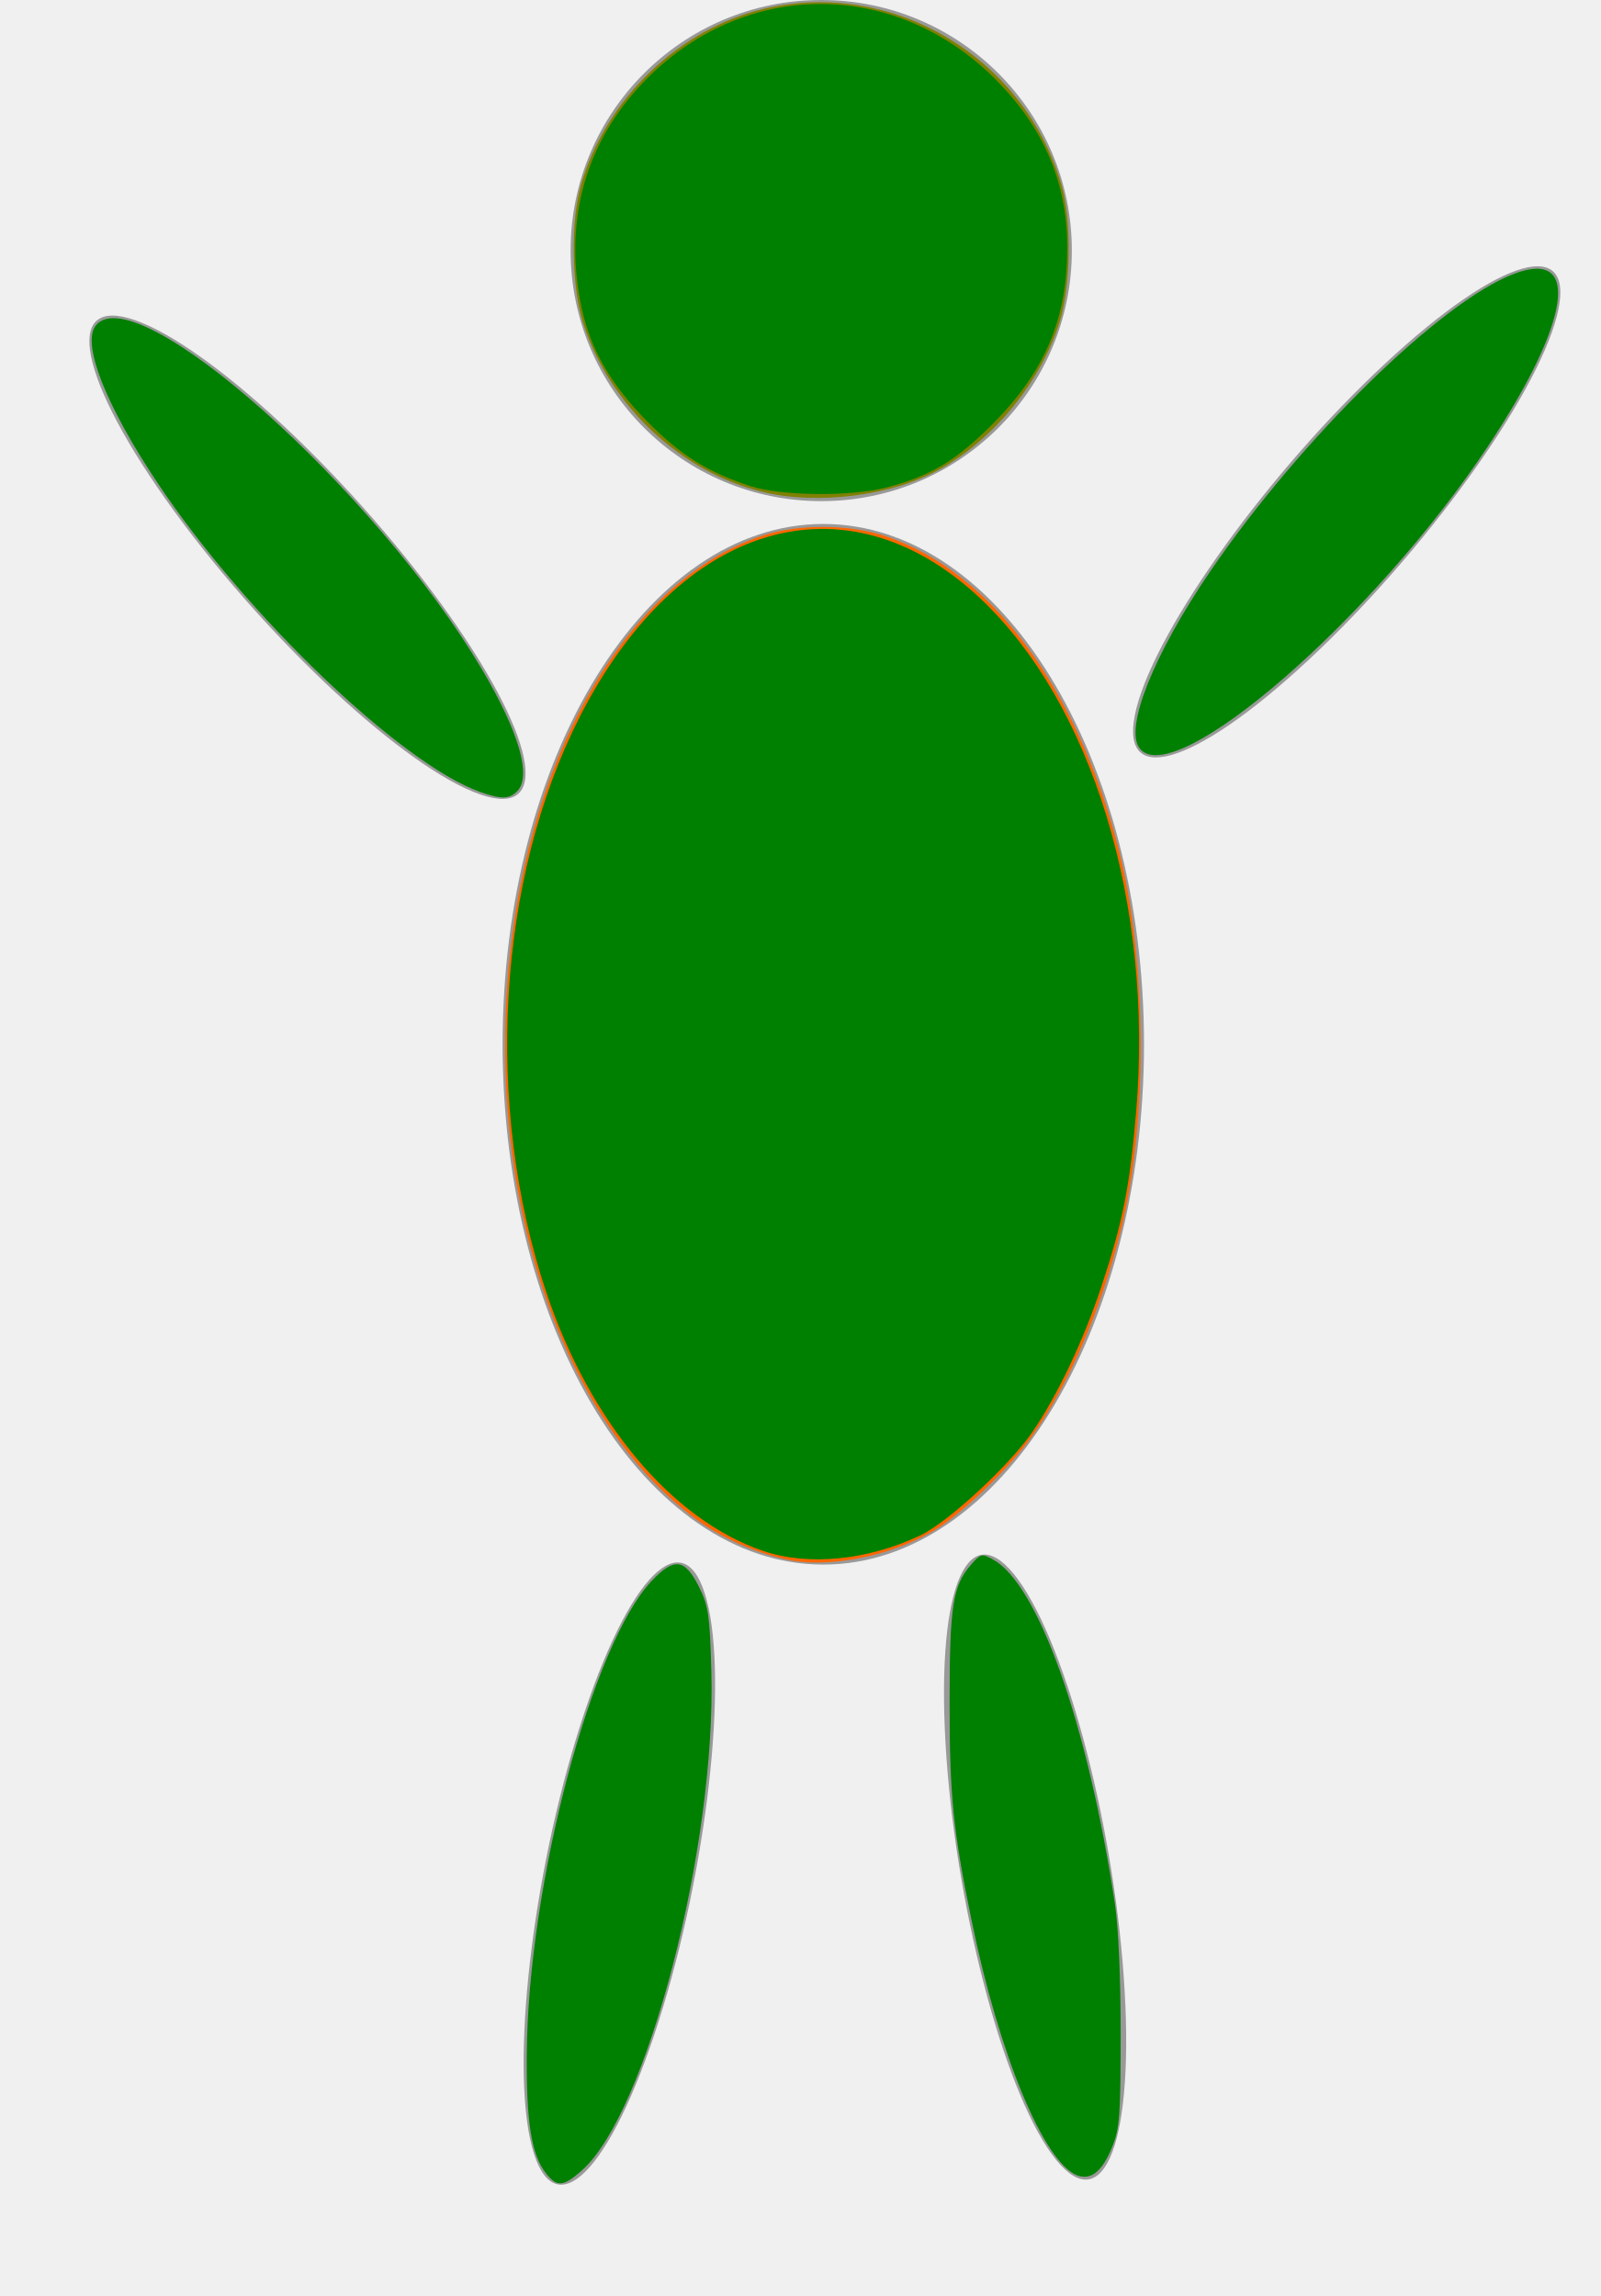
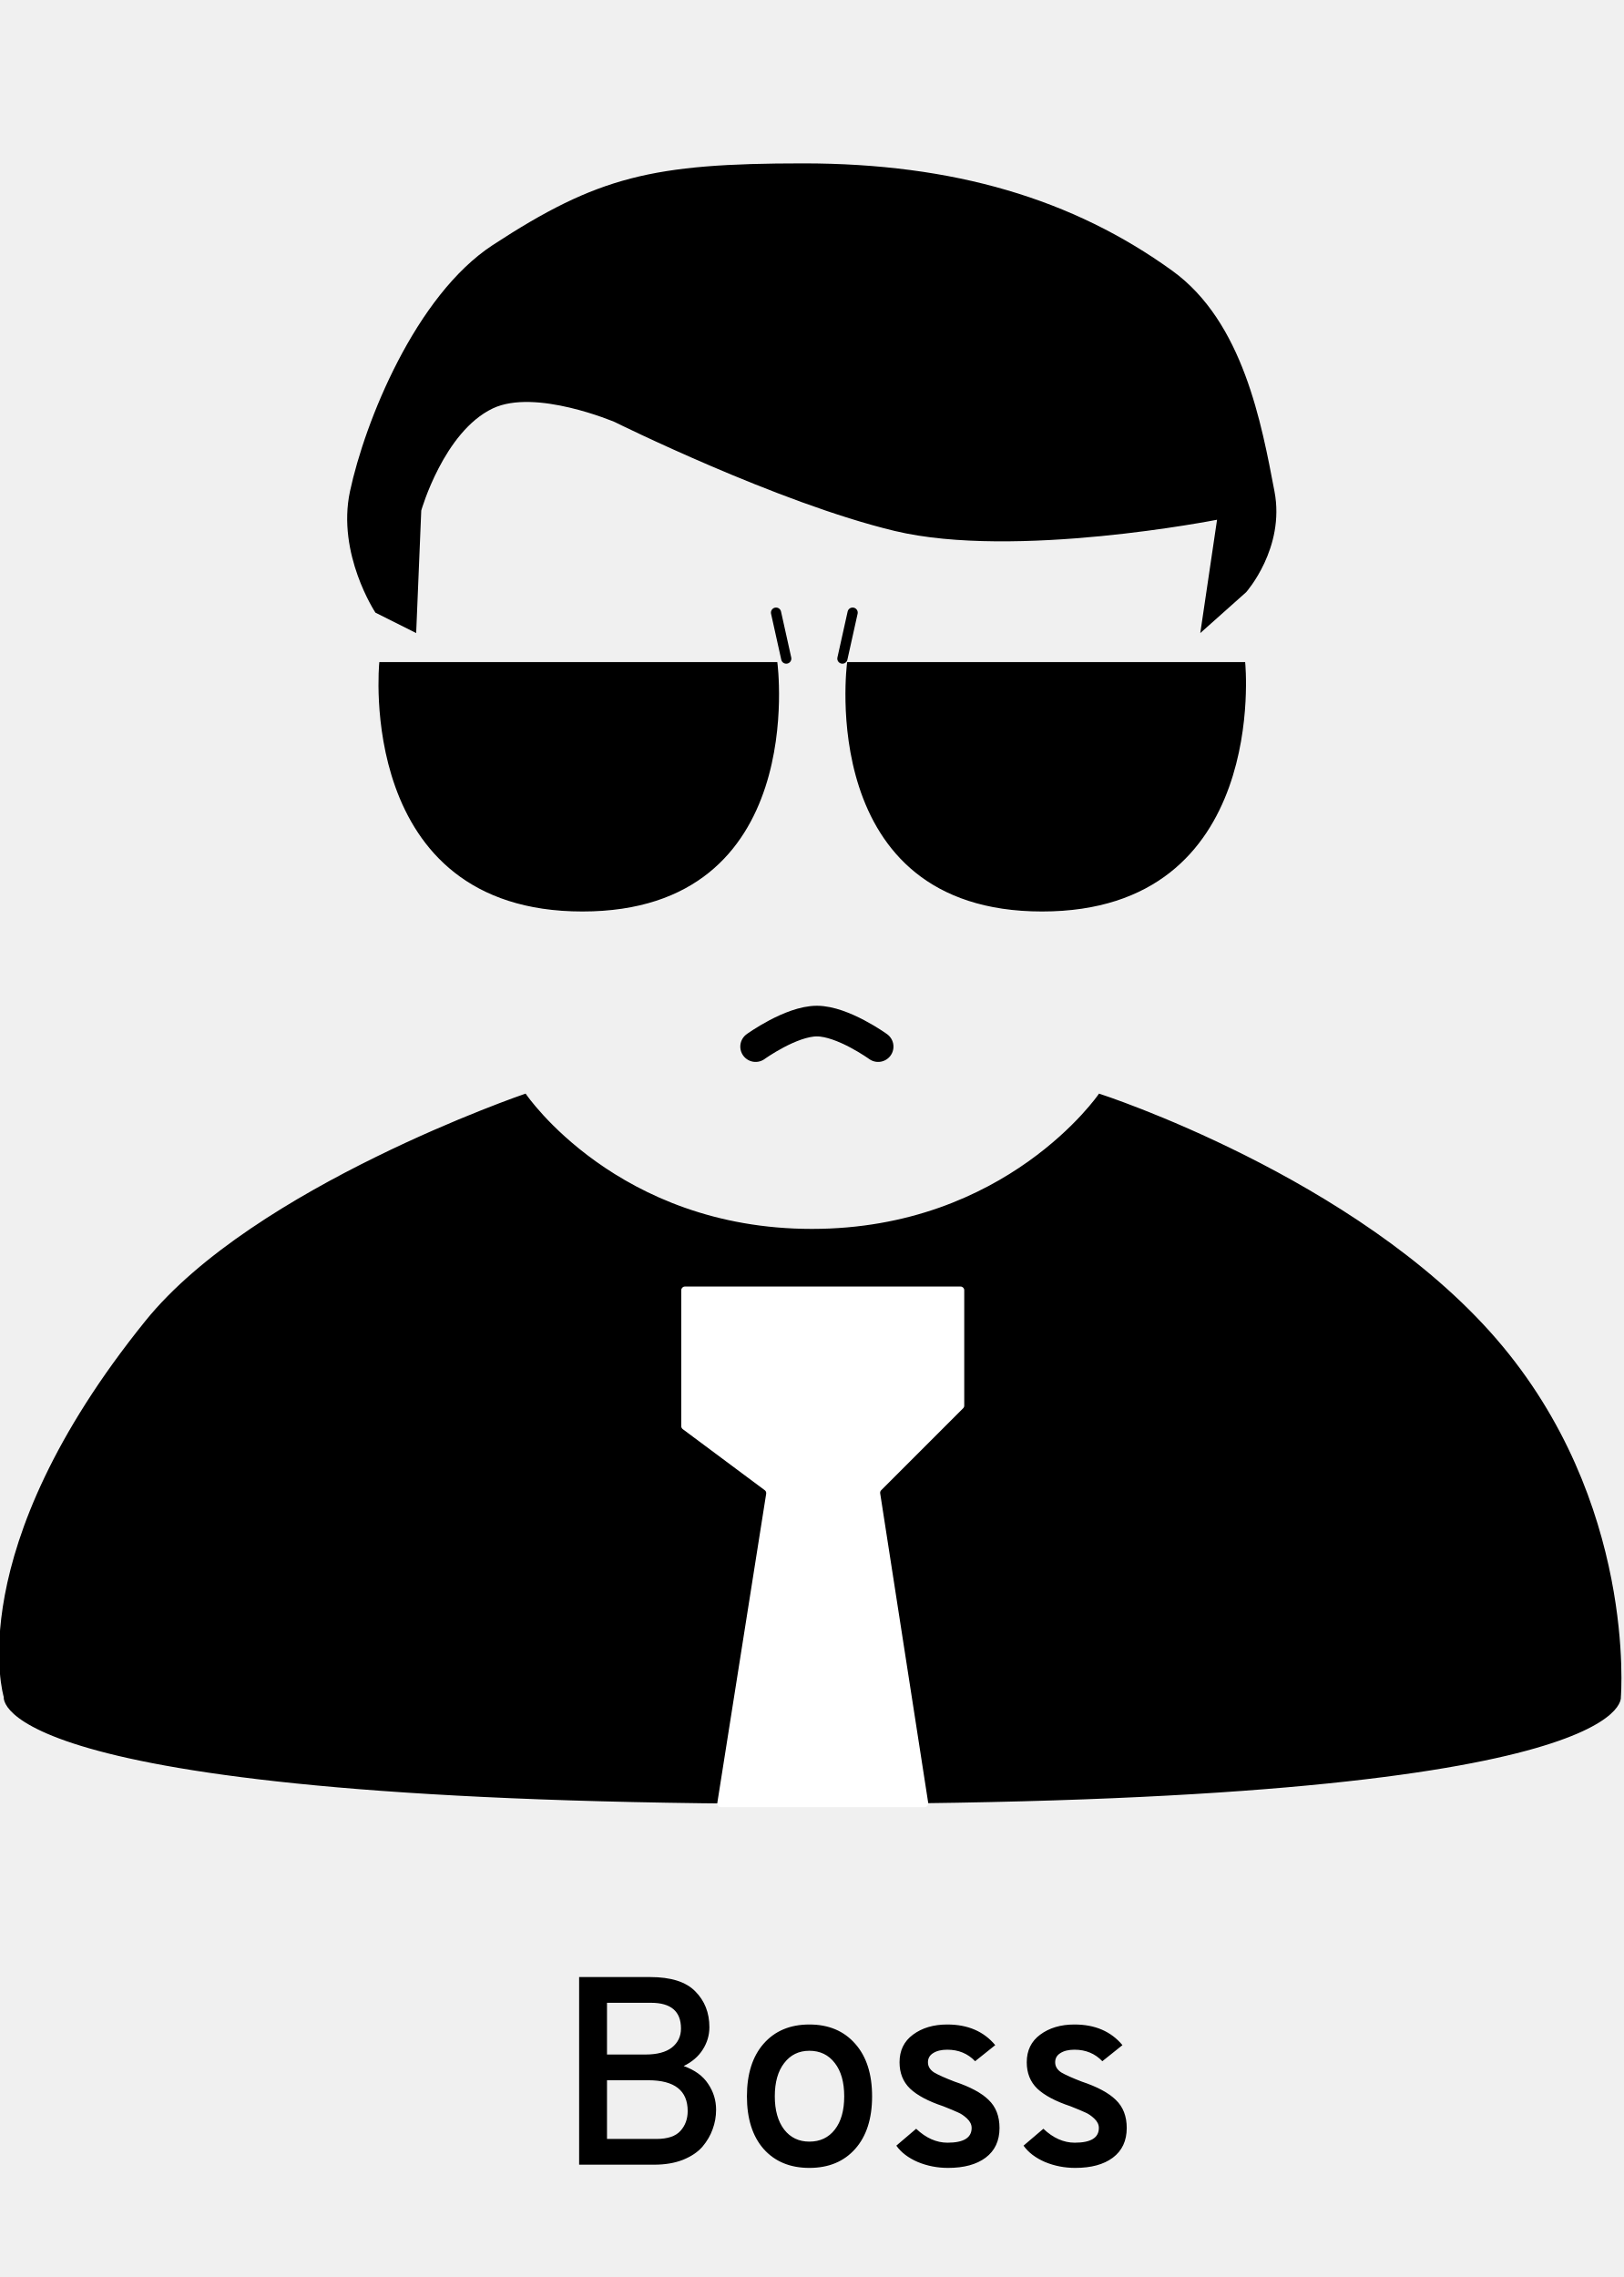
- <svg xmlns="http://www.w3.org/2000/svg" width="99" height="142" viewBox="0 0 99 142" fill="none">
-   <path d="M50.783 30.994C59.341 30.994 66.28 24.056 66.28 15.497C66.28 6.938 59.341 0 50.783 0C42.224 0 35.286 6.938 35.286 15.497C35.286 24.056 42.224 30.994 50.783 30.994Z" fill="#999999" />
-   <path d="M50.912 96.764C61.864 96.764 70.743 82.357 70.743 64.585C70.743 46.812 61.864 32.405 50.912 32.405C39.959 32.405 31.08 46.812 31.08 64.585C31.08 82.357 39.959 96.764 50.912 96.764Z" fill="#999999" />
-   <path d="M10.251 30.887C15.913 38.899 24.425 46.996 29.264 48.971C34.103 50.946 33.437 46.052 27.775 38.04C22.113 30.027 13.601 21.931 8.762 19.956C3.923 17.98 4.59 22.874 10.251 30.887Z" fill="#999999" />
-   <path d="M85.643 22.494C78.465 29.182 71.588 38.707 70.282 43.768C68.976 48.828 73.736 47.509 80.913 40.821C88.091 34.132 94.968 24.607 96.274 19.547C97.58 14.486 92.82 15.805 85.643 22.494Z" fill="#999999" />
-   <path d="M58.468 107.8C59.029 117.595 61.965 128.97 65.025 133.208C68.084 137.445 70.109 132.94 69.548 123.146C68.986 113.351 66.051 101.975 62.991 97.738C59.931 93.5 57.906 98.005 58.468 107.8Z" fill="#999999" />
-   <path d="M35.874 106.726C32.892 116.073 31.562 127.746 32.902 132.798C34.242 137.85 37.745 134.368 40.727 125.021C43.709 115.674 45.039 104.002 43.699 98.95C42.359 93.898 38.856 97.38 35.874 106.726Z" fill="#999999" />
-   <path d="M47.158 30.421C42.077 29.189 37.689 25.061 36.063 19.983C35.335 17.707 35.278 13.642 35.943 11.384C37.503 6.084 41.999 1.781 47.276 0.537C55.161 -1.322 63.298 3.488 65.623 11.384C66.288 13.642 66.231 17.707 65.503 19.983C64.342 23.607 61.55 27.057 58.247 28.947C55.274 30.648 50.636 31.264 47.158 30.421V30.421Z" fill="#808000" />
-   <path d="M48.666 96.458C46.69 96.031 44.583 95.095 43.05 93.965C35.051 88.066 30.426 75.085 31.354 61.138C32.276 47.28 38.517 36.12 46.989 33.181C49.273 32.388 52.516 32.391 54.841 33.188C61.312 35.405 66.634 42.59 69.173 52.534C70.943 59.466 70.995 69.405 69.298 76.143C68.045 81.114 66.077 85.656 63.781 88.874C62.358 90.868 59.411 93.689 57.706 94.688C55.021 96.261 51.207 97.008 48.666 96.458V96.458Z" fill="#FF6600" />
-   <path d="M46.417 30.067C43.784 29.214 42.107 28.167 40.058 26.098C37.765 23.78 36.512 21.611 35.958 18.996C34.875 13.883 36.094 9.154 39.451 5.448C45.526 -1.258 55.132 -1.506 61.526 4.877C64.54 7.887 65.996 11.287 65.996 15.317C65.996 19.717 64.63 22.954 61.402 26.201C59.105 28.512 57.532 29.45 54.762 30.161C52.578 30.722 48.292 30.673 46.417 30.067V30.067Z" fill="#008000" />
-   <path d="M47.16 95.911C41.522 93.971 36.452 87.909 33.776 79.911C29.912 68.36 30.739 54.333 35.877 44.28C42.01 32.279 52.287 29.229 60.56 36.955C67.529 43.464 71.334 55.928 70.261 68.734C69.875 73.344 69.43 75.589 68.117 79.544C67.006 82.893 65.429 86.226 63.871 88.521C62.455 90.609 58.621 94.152 56.895 94.968C53.634 96.511 49.942 96.868 47.16 95.911V95.911Z" fill="#008000" />
-   <path d="M29.678 48.973C24.79 47.228 15.213 38.057 9.766 29.905C6.52 25.047 5.021 21.217 5.934 20.117C8.444 17.094 23.224 30.27 29.8 41.393C32.099 45.281 32.891 48.023 31.979 48.936C31.479 49.435 30.997 49.443 29.678 48.973V48.973Z" fill="#008000" />
-   <path d="M70.493 46.307C69.489 45.097 71.313 40.501 74.86 35.305C80.448 27.12 89.072 18.673 93.609 16.94C97.808 15.336 97.114 19.919 91.989 27.635C84.952 38.23 72.655 48.912 70.493 46.307Z" fill="#008000" />
-   <path d="M33.762 134.412C32.862 133.268 32.541 131.262 32.575 127.007C32.659 116.542 36.596 101.666 40.316 97.756C41.697 96.304 42.358 96.394 43.23 98.154C43.808 99.322 43.891 99.887 43.989 103.333C44.297 114.19 40.012 130.695 35.962 134.251C34.824 135.25 34.443 135.278 33.762 134.412V134.412Z" fill="#008000" />
-   <path d="M66.604 134.535C64.547 133.737 61.79 127.082 60.087 118.805C58.935 113.206 58.721 111.091 58.721 105.311C58.721 99.334 58.915 98.071 60.037 96.782C60.645 96.084 60.707 96.069 61.407 96.452C64.209 97.986 67.263 106.617 68.944 117.746C69.164 119.2 69.302 122.343 69.299 125.816C69.296 130.872 69.237 131.648 68.77 132.797C68.159 134.301 67.456 134.866 66.604 134.535V134.535Z" fill="#008000" />
+ <svg xmlns="http://www.w3.org/2000/svg" width="159" height="223" viewBox="0 0 159 223" fill="none">
+   <path d="M76.045 64.929H37.23C37.23 64.929 34.832 89.178 57.037 89.178C79.243 89.178 76.045 64.929 76.045 64.929Z" fill="black" stroke="black" stroke-width="0.178" />
+   <path d="M83.044 64.929H121.86C121.86 64.929 124.258 89.178 102.052 89.178C79.847 89.178 83.044 64.929 83.044 64.929Z" fill="black" stroke="black" stroke-width="0.178" />
+   <path d="M14.314 129.414C-3.905 151.975 0.457 166.187 0.457 166.187C0.457 166.187 -1.408 176.579 79.509 176.579C160.426 176.579 158.65 166.187 158.65 166.187C158.65 166.187 160.226 147.09 146.481 131.191C132.737 115.291 107.666 107.209 107.666 107.209C107.666 107.209 98.606 120.443 79.509 120.443C60.413 120.443 51.441 107.209 51.441 107.209C51.441 107.209 24.928 116.27 14.314 129.414Z" fill="black" stroke="black" stroke-width="0.178" />
+   <path d="M66.719 139.678V126.355C66.719 126.159 66.878 126 67.074 126H94.076C94.272 126 94.431 126.159 94.431 126.355V137.666C94.431 137.76 94.394 137.851 94.327 137.917L86.299 145.946C86.218 146.026 86.181 146.14 86.199 146.252L90.904 176.574C90.937 176.79 90.771 176.984 90.553 176.984H70.599C70.38 176.984 70.214 176.789 70.248 176.573L75.035 146.286C75.055 146.156 75.002 146.024 74.896 145.946L66.862 139.963C66.772 139.896 66.719 139.79 66.719 139.678Z" fill="white" />
+   <path d="M74 102.5C74 102.5 77.462 100 80 100C82.538 100 86 102.5 86 102.5" stroke="black" stroke-width="3" stroke-linecap="round" />
+   <path d="M83.5 60L82.5 64.5" stroke="black" stroke-linecap="round" />
+   <path d="M76 60L77 64.5" stroke="black" stroke-linecap="round" />
+   <path d="M87.629 52C76.166 49.256 60.204 41.333 60.204 41.333C60.204 41.333 52.425 38.014 48.257 40C43.452 42.289 41.255 50 41.255 50L40.757 62L36.767 60C36.767 60 32.965 54.255 34.274 48.126C35.732 41.3 40.694 28.944 48.257 24C58.531 17.284 63.9 16 78.654 16C93.408 16 105.082 19.489 114.815 26.523C121.751 31.535 123.55 41.505 124.814 48.126C125.876 53.685 122.036 58 122.036 58L117.548 62L119.19 50.901C119.19 50.901 99.384 54.814 87.629 52Z" fill="black" />
+   <path d="M56.716 193.625H63.672C65.702 193.625 67.172 194.089 68.082 195.016C69.009 195.944 69.473 197.116 69.473 198.534C69.473 199.321 69.254 200.056 68.817 200.739C68.397 201.404 67.776 201.937 66.953 202.34C68.038 202.725 68.834 203.302 69.342 204.072C69.867 204.842 70.129 205.691 70.129 206.619C70.129 207.284 70.016 207.922 69.788 208.535C69.578 209.13 69.246 209.699 68.791 210.241C68.336 210.766 67.697 211.195 66.874 211.527C66.069 211.842 65.133 212 64.066 212H56.716V193.625ZM63.226 201.211C64.346 201.211 65.203 200.984 65.798 200.529C66.393 200.056 66.691 199.435 66.691 198.665C66.691 196.985 65.711 196.145 63.751 196.145H59.446V201.211H63.226ZM64.276 209.48C65.378 209.48 66.166 209.217 66.638 208.692C67.111 208.167 67.347 207.52 67.347 206.75C67.347 204.737 66.061 203.731 63.488 203.731H59.446V209.48H64.276ZM83.754 210.451C82.651 211.694 81.155 212.315 79.265 212.315C77.375 212.315 75.879 211.694 74.776 210.451C73.691 209.209 73.149 207.494 73.149 205.306C73.149 203.119 73.691 201.404 74.776 200.161C75.879 198.901 77.375 198.271 79.265 198.271C81.155 198.271 82.651 198.901 83.754 200.161C84.856 201.404 85.407 203.119 85.407 205.306C85.407 207.494 84.856 209.209 83.754 210.451ZM79.265 209.742C80.315 209.742 81.146 209.349 81.759 208.561C82.371 207.774 82.677 206.689 82.677 205.306C82.677 203.924 82.371 202.839 81.759 202.051C81.146 201.246 80.315 200.844 79.265 200.844C78.232 200.844 77.41 201.246 76.797 202.051C76.185 202.839 75.879 203.924 75.879 205.306C75.879 206.671 76.185 207.756 76.797 208.561C77.41 209.349 78.232 209.742 79.265 209.742ZM92.846 212.315C91.796 212.315 90.807 212.122 89.88 211.737C88.952 211.335 88.252 210.801 87.78 210.136L89.722 208.482C90.685 209.392 91.709 209.847 92.794 209.847C94.369 209.847 95.156 209.366 95.156 208.404C95.156 208.071 95.007 207.765 94.71 207.485C94.412 207.205 94.115 207.004 93.817 206.881C93.52 206.741 93.039 206.54 92.374 206.277C90.904 205.787 89.819 205.21 89.119 204.545C88.436 203.88 88.095 203.022 88.095 201.972C88.095 200.817 88.532 199.916 89.407 199.269C90.3 198.604 91.42 198.271 92.767 198.271C94.78 198.271 96.346 198.945 97.466 200.292L95.497 201.867C94.78 201.115 93.87 200.739 92.767 200.739C92.19 200.739 91.726 200.852 91.376 201.08C91.044 201.29 90.877 201.587 90.877 201.972C90.877 202.375 91.079 202.707 91.481 202.97C91.901 203.215 92.566 203.512 93.476 203.862C94.999 204.37 96.11 204.965 96.81 205.647C97.527 206.33 97.886 207.249 97.886 208.404C97.886 209.664 97.431 210.635 96.521 211.317C95.629 211.982 94.404 212.315 92.846 212.315ZM105.305 212.315C104.255 212.315 103.266 212.122 102.338 211.737C101.411 211.335 100.711 210.801 100.238 210.136L102.181 208.482C103.143 209.392 104.167 209.847 105.252 209.847C106.827 209.847 107.615 209.366 107.615 208.404C107.615 208.071 107.466 207.765 107.168 207.485C106.871 207.205 106.573 207.004 106.276 206.881C105.978 206.741 105.497 206.54 104.832 206.277C103.362 205.787 102.277 205.21 101.577 204.545C100.895 203.88 100.553 203.022 100.553 201.972C100.553 200.817 100.991 199.916 101.866 199.269C102.758 198.604 103.878 198.271 105.226 198.271C107.238 198.271 108.805 198.945 109.925 200.292L107.956 201.867C107.238 201.115 106.328 200.739 105.226 200.739C104.648 200.739 104.185 200.852 103.835 201.08C103.502 201.29 103.336 201.587 103.336 201.972C103.336 202.375 103.537 202.707 103.94 202.97C104.36 203.215 105.025 203.512 105.935 203.862C107.457 204.37 108.568 204.965 109.268 205.647C109.986 206.33 110.345 207.249 110.345 208.404C110.345 209.664 109.89 210.635 108.98 211.317C108.087 211.982 106.862 212.315 105.305 212.315Z" fill="black" />
</svg>
